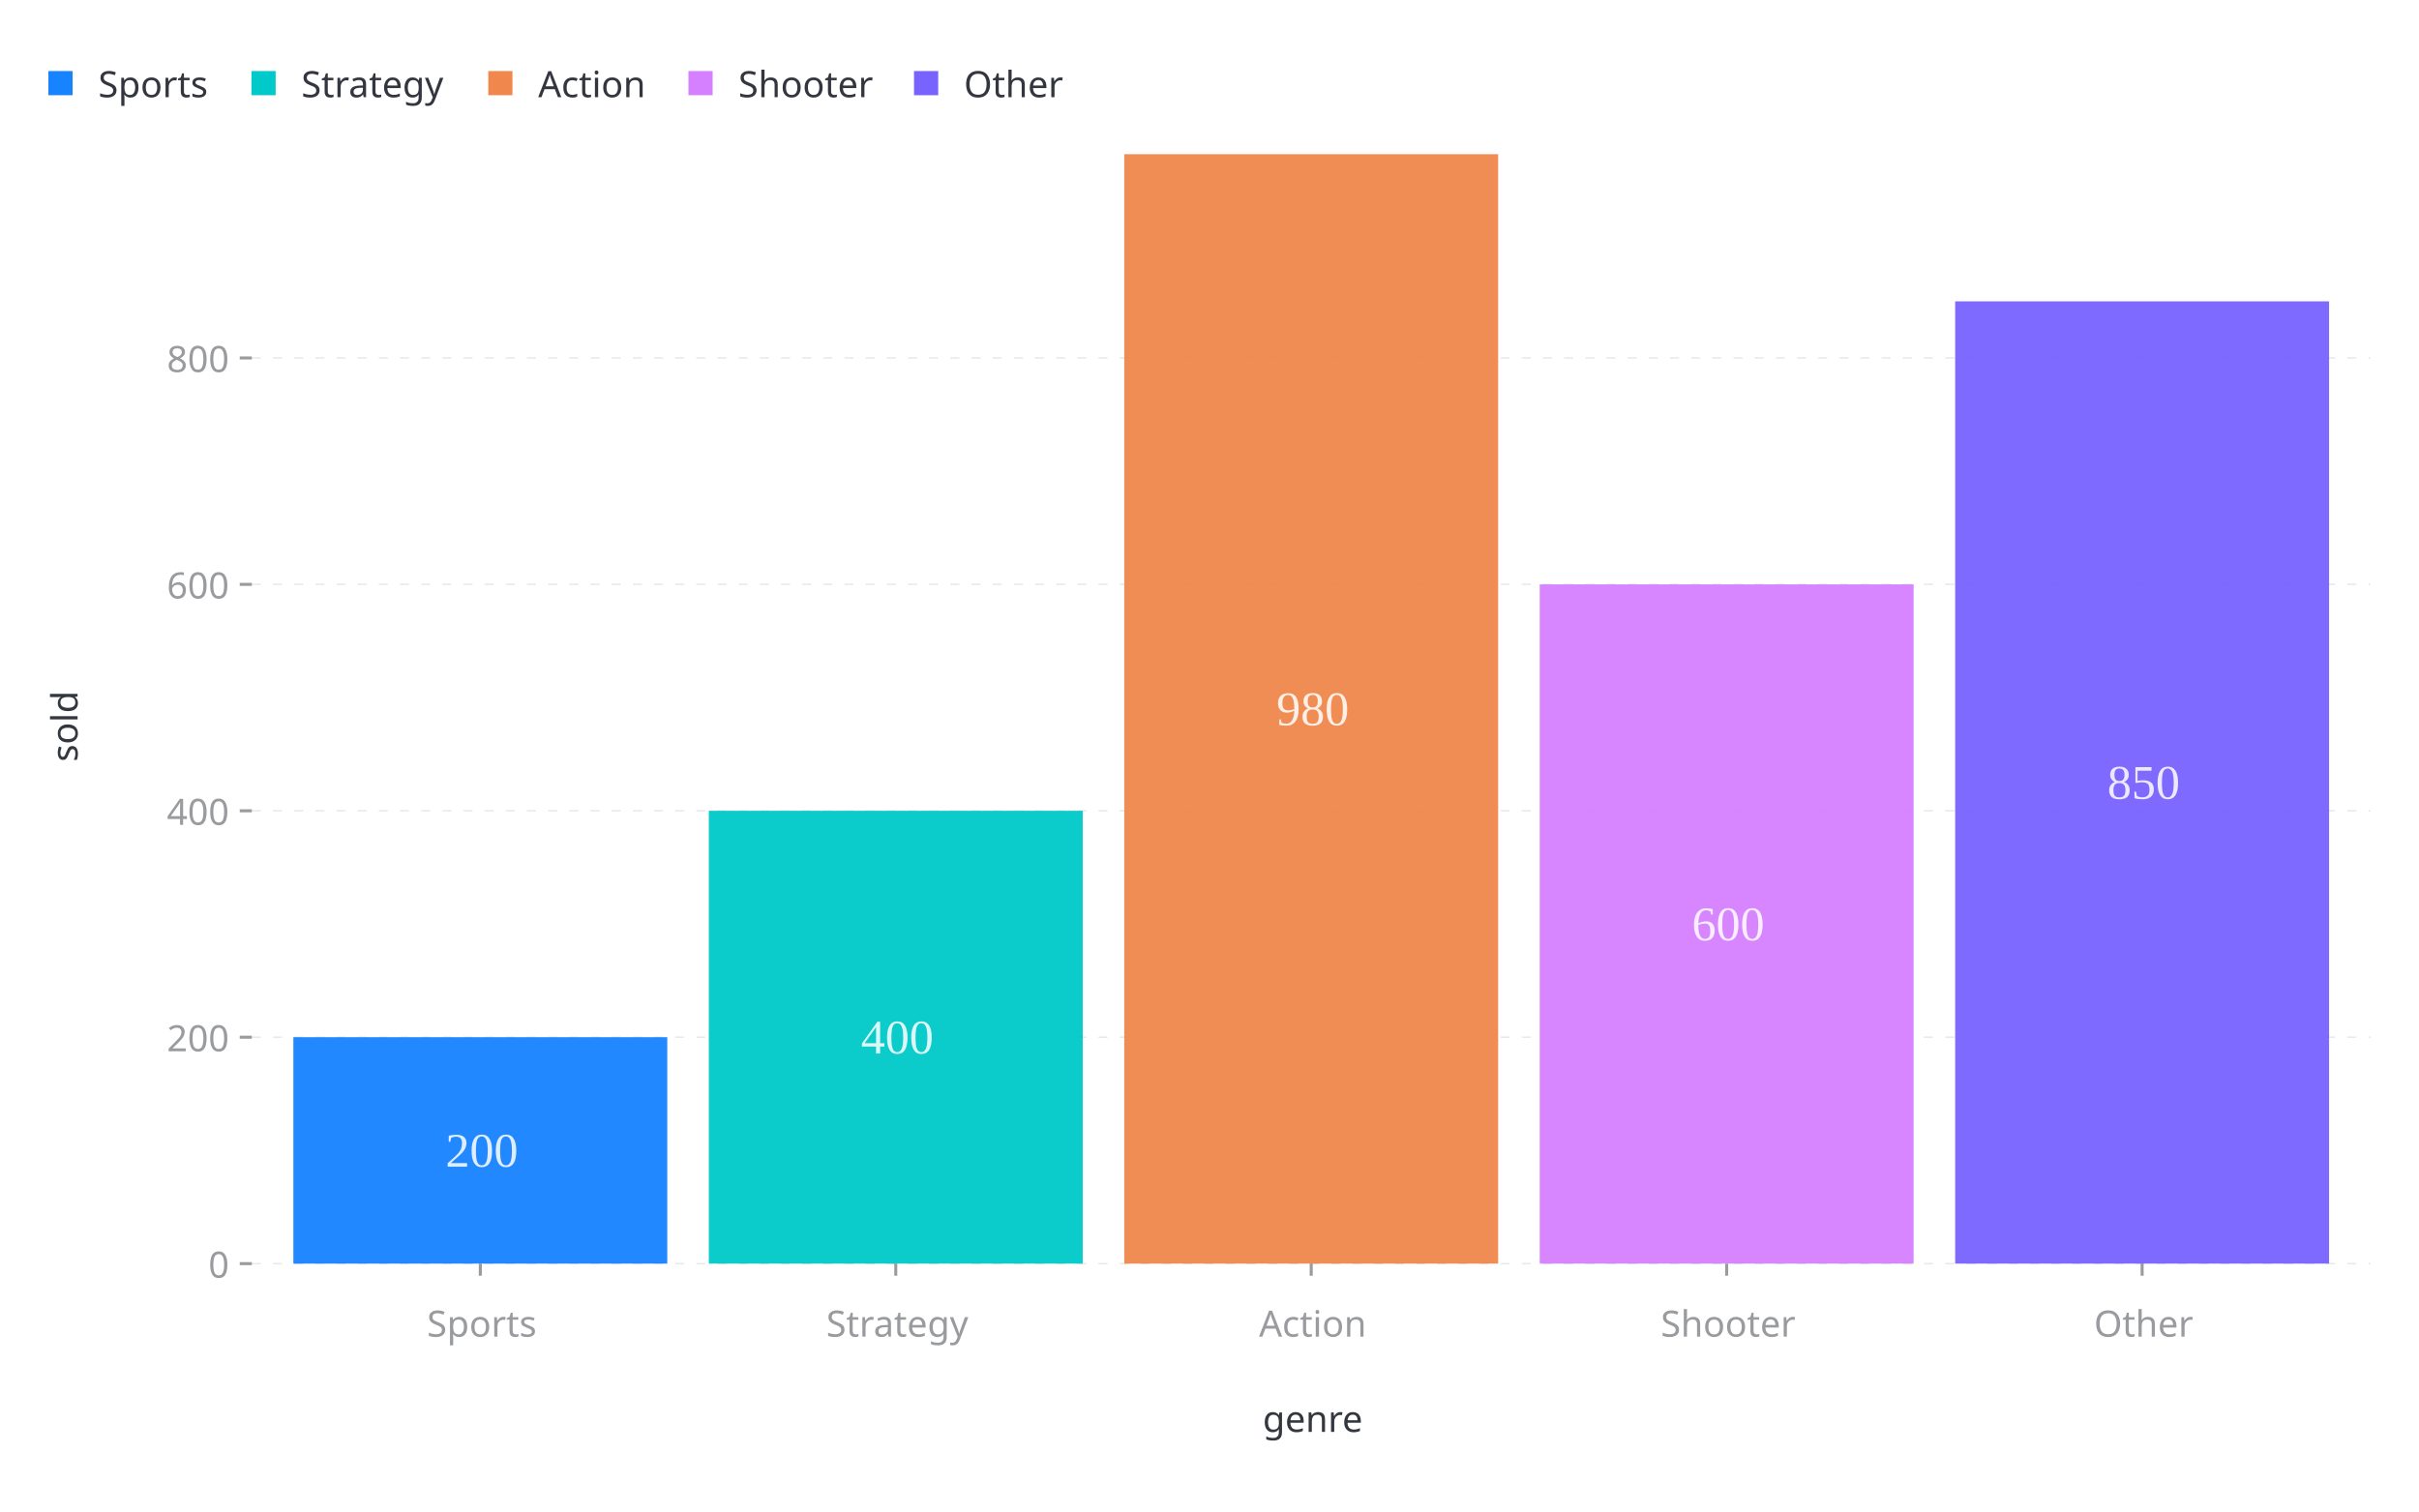
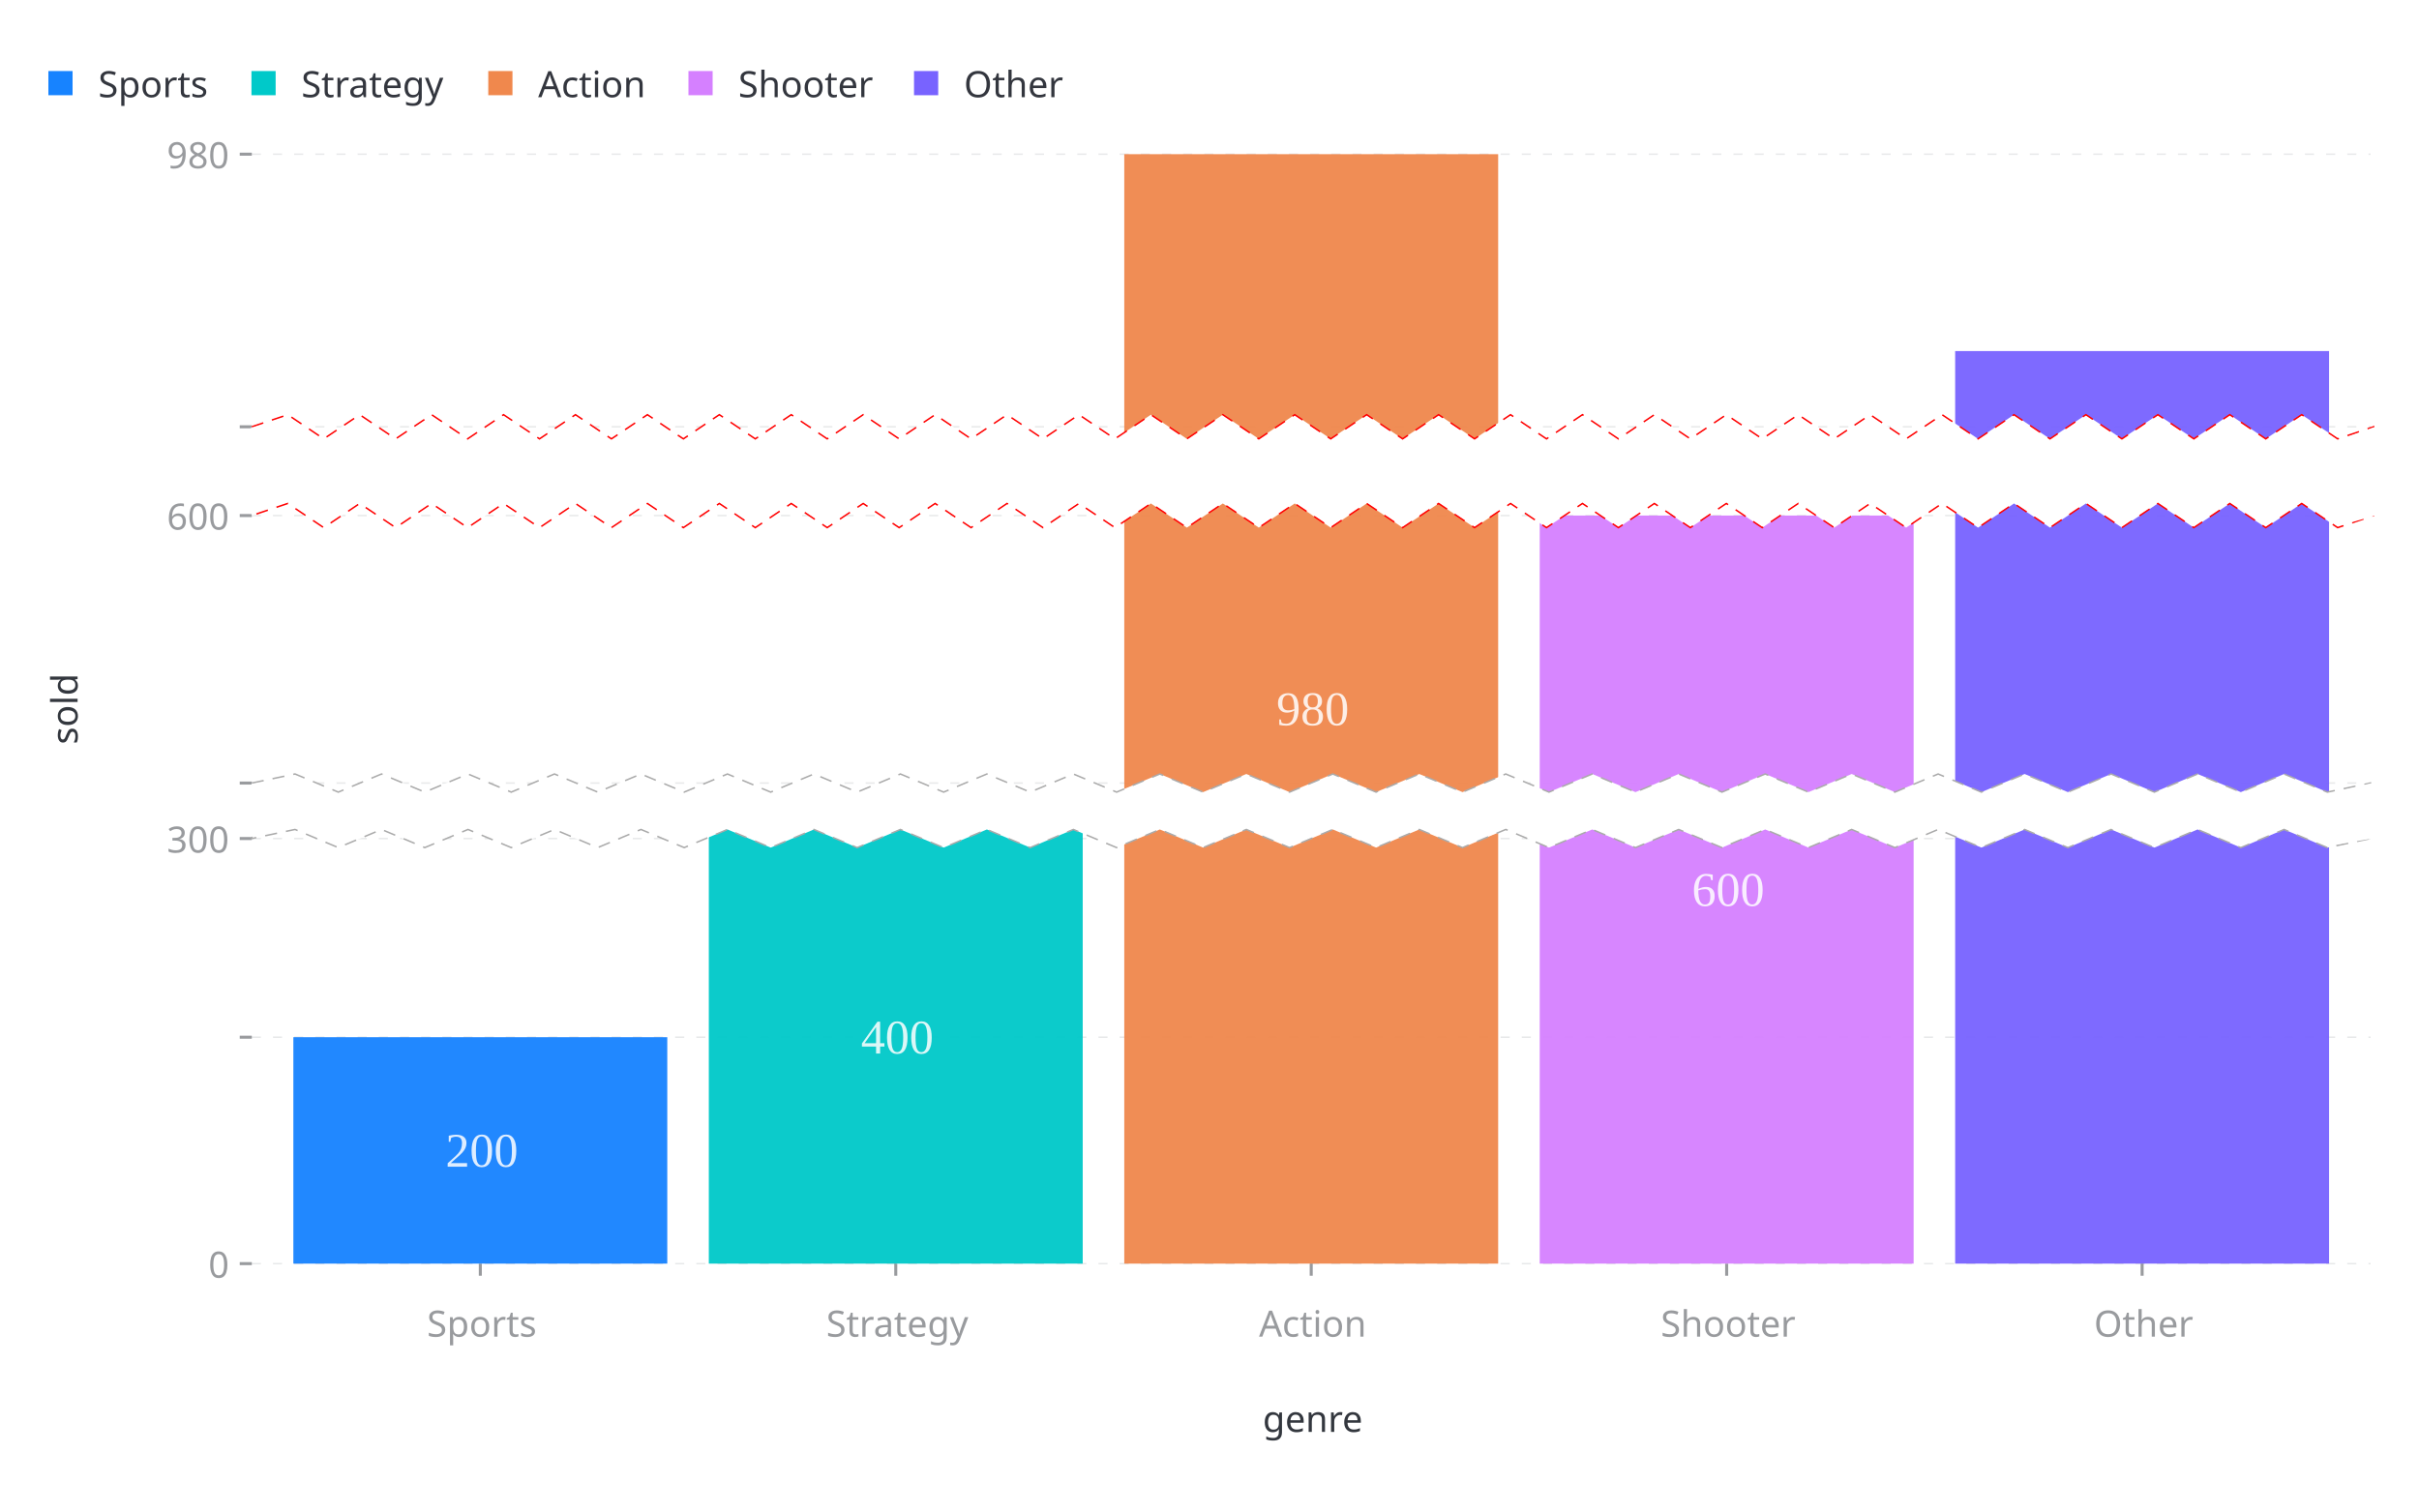
<svg xmlns="http://www.w3.org/2000/svg" width="800" height="500" color-interpolation-filters="sRGB" style="background: transparent;">
  <defs>
    <clipPath id="b" transform="matrix(1 0 0 1 -16 -16)">
      <use href="#a" transform="matrix(1 0 0 1 16 16)" />
    </clipPath>
  </defs>
  <g>
    <g fill="none">
      <g fill="none" class="view">
        <g>
          <path width="800" height="500" x="0" y="0" fill="rgba(0,0,0,0)" d="m0 0 800 0 0 500-800 0z" class="area" />
        </g>
        <g>
          <path width="768" height="468" x="16" y="16" fill="rgba(0,0,0,0)" d="m16 16 768 0 0 468-768 0z" class="area" />
        </g>
        <g>
          <path width="700.72" height="367" x="83.28" y="51" fill="rgba(0,0,0,0)" d="m83.28 51 700.72 0 0 367-700.72 0z" class="area" />
        </g>
        <g>
          <path width="700.72" height="367" x="83.28" y="51" fill="rgba(0,0,0,0)" d="m83.28 51 700.72 0 0 367-700.72 0z" class="area" />
        </g>
        <g fill="none" class="component">
          <g fill="none" transform="matrix(1 0 0 1 16 16)">
            <g fill="none" class="legend-category">
              <g fill="none" class="legend-title-group">
                <g fill="none" class="legend-title" />
              </g>
              <g fill="none" class="legend-items-group">
                <g fill="none" class="legend-items">
                  <g fill="none" class="items-navigator">
                    <g fill="none" class="navigator-content-group" clip-path="url(#b)">
                      <g fill="none" class="navigator-play-window">
                        <g fill="none" class="items-item-page">
                          <g fill="none" class="items-item">
                            <g fill="none" class="legend-category-item-background-group">
                              <g>
                                <path width="55.16" height="23" fill="rgba(0,0,0,0)" d="m0 0 55.16 0 0 23-55.16 0z" class="legend-category-item-background" visibility="visible" />
                              </g>
                            </g>
                            <g fill="none" class="legend-category-item-marker-group" transform="matrix(.5 0 0 .5 4 11.5)">
                              <g>
                                <path fill="rgba(23,131,255,1)" stroke-width="0" d="m-8-8 16 0 0 16-16 0Z" class="legend-category-item-marker" visibility="visible" />
                              </g>
                            </g>
                            <g fill="none" class="legend-category-item-label-group" transform="matrix(1 0 0 1 16 11.5)">
                              <g>
                                <text fill="rgba(29,33,41,1)" fill-opacity=".9" stroke-width="1" class="legend-category-item-label" dominant-baseline="central" dx=".5" dy="0" font-family="sans-serif" font-size="12" font-style="normal" font-variant="normal" font-weight="normal" paint-order="stroke" style="transform:translate(0px, 0px);" text-anchor="left" visibility="visible">Sports</text>
                              </g>
                            </g>
                            <g fill="none" class="legend-category-item-value-group" />
                          </g>
                          <g fill="none" class="items-item" transform="matrix(1 0 0 1 67.16 0)">
                            <g fill="none" class="legend-category-item-background-group">
                              <g>
                                <path width="66.32" height="23" fill="rgba(0,0,0,0)" d="m0 0 66.32 0 0 23-66.32 0z" class="legend-category-item-background" visibility="visible" />
                              </g>
                            </g>
                            <g fill="none" class="legend-category-item-marker-group" transform="matrix(.5 0 0 .5 4 11.5)">
                              <g>
                                <path fill="rgba(0,201,201,1)" stroke-width="0" d="m-8-8 16 0 0 16-16 0Z" class="legend-category-item-marker" visibility="visible" />
                              </g>
                            </g>
                            <g fill="none" class="legend-category-item-label-group" transform="matrix(1 0 0 1 16 11.5)">
                              <g>
                                <text fill="rgba(29,33,41,1)" fill-opacity=".9" stroke-width="1" class="legend-category-item-label" dominant-baseline="central" dx=".5" dy="0" font-family="sans-serif" font-size="12" font-style="normal" font-variant="normal" font-weight="normal" paint-order="stroke" style="transform:translate(0px, 0px);" text-anchor="left" visibility="visible">Strategy</text>
                              </g>
                            </g>
                            <g fill="none" class="legend-category-item-value-group" />
                          </g>
                          <g fill="none" class="items-item" transform="matrix(1 0 0 1 145.48 0)">
                            <g fill="none" class="legend-category-item-background-group">
                              <g>
                                <path width="54.2" height="23" fill="rgba(0,0,0,0)" d="m0 0 54.2 0 0 23-54.2 0z" class="legend-category-item-background" visibility="visible" />
                              </g>
                            </g>
                            <g fill="none" class="legend-category-item-marker-group" transform="matrix(.5 0 0 .5 4 11.5)">
                              <g>
                                <path fill="rgba(240,136,77,1)" stroke-width="0" d="m-8-8 16 0 0 16-16 0Z" class="legend-category-item-marker" visibility="visible" />
                              </g>
                            </g>
                            <g fill="none" class="legend-category-item-label-group" transform="matrix(1 0 0 1 16 11.5)">
                              <g>
                                <text fill="rgba(29,33,41,1)" fill-opacity=".9" stroke-width="1" class="legend-category-item-label" dominant-baseline="central" dx=".5" dy="0" font-family="sans-serif" font-size="12" font-style="normal" font-variant="normal" font-weight="normal" paint-order="stroke" style="transform:translate(0px, 0px);" text-anchor="left" visibility="visible">Action</text>
                              </g>
                            </g>
                            <g fill="none" class="legend-category-item-value-group" />
                          </g>
                          <g fill="none" class="items-item" transform="matrix(1 0 0 1 211.68 0)">
                            <g fill="none" class="legend-category-item-background-group">
                              <g>
                                <path width="62.6" height="23" fill="rgba(0,0,0,0)" d="m0 0 62.6 0 0 23-62.6 0z" class="legend-category-item-background" visibility="visible" />
                              </g>
                            </g>
                            <g fill="none" class="legend-category-item-marker-group" transform="matrix(.5 0 0 .5 4 11.5)">
                              <g>
                                <path fill="rgba(213,128,255,1)" stroke-width="0" d="m-8-8 16 0 0 16-16 0Z" class="legend-category-item-marker" visibility="visible" />
                              </g>
                            </g>
                            <g fill="none" class="legend-category-item-label-group" transform="matrix(1 0 0 1 16 11.5)">
                              <g>
                                <text fill="rgba(29,33,41,1)" fill-opacity=".9" stroke-width="1" class="legend-category-item-label" dominant-baseline="central" dx=".5" dy="0" font-family="sans-serif" font-size="12" font-style="normal" font-variant="normal" font-weight="normal" paint-order="stroke" style="transform:translate(0px, 0px);" text-anchor="left" visibility="visible">Shooter</text>
                              </g>
                            </g>
                            <g fill="none" class="legend-category-item-value-group" />
                          </g>
                          <g fill="none" class="items-item" transform="matrix(1 0 0 1 286.28 0)">
                            <g fill="none" class="legend-category-item-background-group">
                              <g>
                                <path width="49.76" height="23" fill="rgba(0,0,0,0)" d="m0 0 49.76 0 0 23-49.76 0z" class="legend-category-item-background" visibility="visible" />
                              </g>
                            </g>
                            <g fill="none" class="legend-category-item-marker-group" transform="matrix(.5 0 0 .5 4 11.5)">
                              <g>
                                <path fill="rgba(120,99,255,1)" stroke-width="0" d="m-8-8 16 0 0 16-16 0Z" class="legend-category-item-marker" visibility="visible" />
                              </g>
                            </g>
                            <g fill="none" class="legend-category-item-label-group" transform="matrix(1 0 0 1 16 11.5)">
                              <g>
                                <text fill="rgba(29,33,41,1)" fill-opacity=".9" stroke-width="1" class="legend-category-item-label" dominant-baseline="central" dx=".5" dy="0" font-family="sans-serif" font-size="12" font-style="normal" font-variant="normal" font-weight="normal" paint-order="stroke" style="transform:translate(0px, 0px);" text-anchor="left" visibility="visible">Other</text>
                              </g>
                            </g>
                            <g fill="none" class="legend-category-item-value-group" />
                          </g>
                        </g>
                      </g>
                    </g>
                    <g fill="none" class="navigator-controller" />
                    <g>
                      <path id="a" width="336.04" height="23" fill="none" d="m0 0 336.04 0 0 23-336.04 0z" class="navigator-clip-path" />
                    </g>
                  </g>
                </g>
              </g>
            </g>
          </g>
        </g>
        <g fill="none" class="component">
          <g fill="none" class="axis">
            <g fill="none" class="axis-grid-group" />
            <g fill="none" class="axis-main-group">
              <g fill="none" class="axis-line-group">
                <g>
                  <line x1="83.28" x2="784" y1="418" y2="418" fill="none" stroke="rgba(29,33,41,1)" stroke-opacity=".45" stroke-width=".5" class="axis-line axis-line" opacity="0" />
                </g>
              </g>
              <g fill="none" class="axis-tick-group">
                <g fill="none" class="axis-tick" transform="matrix(1 0 0 1 158.8478 418)">
                  <g>
                    <line x1="0" x2="0" y1="0" y2="4" fill="none" stroke="rgba(29,33,41,1)" stroke-width="1" class="axis-tick-item" opacity=".45" />
                  </g>
                </g>
                <g fill="none" class="axis-tick" transform="matrix(1 0 0 1 296.244 418)">
                  <g>
                    <line x1="0" x2="0" y1="0" y2="4" fill="none" stroke="rgba(29,33,41,1)" stroke-width="1" class="axis-tick-item" opacity=".45" />
                  </g>
                </g>
                <g fill="none" class="axis-tick" transform="matrix(1 0 0 1 433.64 418)">
                  <g>
                    <line x1="0" x2="0" y1="0" y2="4" fill="none" stroke="rgba(29,33,41,1)" stroke-width="1" class="axis-tick-item" opacity=".45" />
                  </g>
                </g>
                <g fill="none" class="axis-tick" transform="matrix(1 0 0 1 571.036 418)">
                  <g>
                    <line x1="0" x2="0" y1="0" y2="4" fill="none" stroke="rgba(29,33,41,1)" stroke-width="1" class="axis-tick-item" opacity=".45" />
                  </g>
                </g>
                <g fill="none" class="axis-tick" transform="matrix(1 0 0 1 708.4321 418)">
                  <g>
                    <line x1="0" x2="0" y1="0" y2="4" fill="none" stroke="rgba(29,33,41,1)" stroke-width="1" class="axis-tick-item" opacity=".45" />
                  </g>
                </g>
              </g>
              <g fill="none" class="axis-label-group">
                <g fill="none" class="axis-label" transform="matrix(1 0 0 1 158.8478 426)">
                  <g>
                    <text fill="rgba(29,33,41,1)" stroke-width="1" class="axis-label-item" dominant-baseline="central" dx=".5" dy="11.5" font-family="sans-serif" font-size="12" font-style="normal" font-variant="normal" font-weight="normal" opacity=".45" paint-order="stroke" style="transform:translate(0px, 0px);" text-anchor="middle" visibility="visible">Sports</text>
                  </g>
                </g>
                <g fill="none" class="axis-label" transform="matrix(1 0 0 1 296.244 426)">
                  <g>
                    <text fill="rgba(29,33,41,1)" stroke-width="1" class="axis-label-item" dominant-baseline="central" dx=".5" dy="11.5" font-family="sans-serif" font-size="12" font-style="normal" font-variant="normal" font-weight="normal" opacity=".45" paint-order="stroke" style="transform:translate(0px, 0px);" text-anchor="middle" visibility="visible">Strategy</text>
                  </g>
                </g>
                <g fill="none" class="axis-label" transform="matrix(1 0 0 1 433.64 426)">
                  <g>
                    <text fill="rgba(29,33,41,1)" stroke-width="1" class="axis-label-item" dominant-baseline="central" dx=".5" dy="11.5" font-family="sans-serif" font-size="12" font-style="normal" font-variant="normal" font-weight="normal" opacity=".45" paint-order="stroke" style="transform:translate(0px, 0px);" text-anchor="middle" visibility="visible">Action</text>
                  </g>
                </g>
                <g fill="none" class="axis-label" transform="matrix(1 0 0 1 571.036 426)">
                  <g>
                    <text fill="rgba(29,33,41,1)" stroke-width="1" class="axis-label-item" dominant-baseline="central" dx=".5" dy="11.5" font-family="sans-serif" font-size="12" font-style="normal" font-variant="normal" font-weight="normal" opacity=".45" paint-order="stroke" style="transform:translate(0px, 0px);" text-anchor="middle" visibility="visible">Shooter</text>
                  </g>
                </g>
                <g fill="none" class="axis-label" transform="matrix(1 0 0 1 708.4321 426)">
                  <g>
                    <text fill="rgba(29,33,41,1)" stroke-width="1" class="axis-label-item" dominant-baseline="central" dx=".5" dy="11.5" font-family="sans-serif" font-size="12" font-style="normal" font-variant="normal" font-weight="normal" opacity=".45" paint-order="stroke" style="transform:translate(0px, 0px);" text-anchor="middle" visibility="visible">Other</text>
                  </g>
                </g>
              </g>
            </g>
            <g fill="none" class="axis-title-group" transform="matrix(1 0 0 1 433.64 472.5)">
              <g transform="matrix(1 0 0 1 0 8)">
                <text fill="rgba(29,33,41,1)" stroke-width="1" class="axis-title" dominant-baseline="central" dx=".5" dy="-11.5" font-family="sans-serif" font-size="12" font-style="normal" font-variant="normal" font-weight="normal" opacity=".9" paint-order="stroke" style="transform:translate(0px, 0px);" text-anchor="middle">genre</text>
              </g>
            </g>
          </g>
        </g>
        <g fill="none" class="component">
          <g fill="none" class="axis">
            <g fill="none" class="axis-grid-group">
              <g fill="none" class="axis-grid">
                <g fill="none" class="grid-line-group">
                  <g>
                    <path fill="none" stroke="rgba(29,33,41,1)" stroke-dasharray="3,4" stroke-opacity=".1" stroke-width=".5" d="m83.28 418 700.72 0" class="grid-line" />
                  </g>
                  <g>
                    <path fill="none" stroke="rgba(29,33,41,1)" stroke-dasharray="3,4" stroke-opacity=".1" stroke-width=".5" d="m83.28 343.102 700.72 0" class="grid-line" />
                  </g>
                  <g>
-                     <path fill="none" stroke="rgba(29,33,41,1)" stroke-dasharray="3,4" stroke-opacity=".1" stroke-width=".5" d="m83.28 268.204 700.72 0" class="grid-line" />
-                   </g>
-                   <g>
-                     <path fill="none" stroke="rgba(29,33,41,1)" stroke-dasharray="3,4" stroke-opacity=".1" stroke-width=".5" d="m83.28 193.306 700.72 0" class="grid-line" />
-                   </g>
-                   <g>
-                     <path fill="none" stroke="rgba(29,33,41,1)" stroke-dasharray="3,4" stroke-opacity=".1" stroke-width=".5" d="m83.28 118.408 700.72 0" class="grid-line" />
+                     <path fill="none" stroke="rgba(29,33,41,1)" stroke-dasharray="3,4" stroke-opacity=".1" stroke-width=".5" d="m83.28 277.379 700.72 0" class="grid-line" />
+                   </g>
+                   <g>
+                     <path fill="none" stroke="rgba(29,33,41,1)" stroke-dasharray="3,4" stroke-opacity=".1" stroke-width=".5" d="m83.28 259.029 700.72 0" class="grid-line" />
+                   </g>
+                   <g>
+                     <path fill="none" stroke="rgba(29,33,41,1)" stroke-dasharray="3,4" stroke-opacity=".1" stroke-width=".5" d="m83.28 170.537 700.72 0" class="grid-line" />
+                   </g>
+                   <g>
+                     <path fill="none" stroke="rgba(29,33,41,1)" stroke-dasharray="3,4" stroke-opacity=".1" stroke-width=".5" d="m83.28 141.177 700.72 0" class="grid-line" />
+                   </g>
+                   <g>
+                     <path fill="none" stroke="rgba(29,33,41,1)" stroke-dasharray="3,4" stroke-opacity=".1" stroke-width=".5" d="m83.28 51 700.72 0" class="grid-line" />
                  </g>
                </g>
                <g fill="none" class="grid-region-group" />
              </g>
            </g>
            <g fill="none" class="axis-main-group">
              <g fill="none" class="axis-line-group">
                <g>
                  <line x1="83.28" x2="83.28" y1="418" y2="51" fill="none" stroke="rgba(29,33,41,1)" stroke-opacity=".45" stroke-width=".5" class="axis-line axis-line" opacity="0" />
                </g>
              </g>
              <g fill="none" class="axis-tick-group">
                <g fill="none" class="axis-tick" transform="matrix(1 0 0 1 83.28 418)">
                  <g>
                    <line x1="0" x2="-4" y1="0" y2="0" fill="none" stroke="rgba(29,33,41,1)" stroke-width="1" class="axis-tick-item" opacity=".45" />
                  </g>
                </g>
                <g fill="none" class="axis-tick" transform="matrix(1 0 0 1 83.28 343.102)">
                  <g>
                    <line x1="0" x2="-4" y1="0" y2="0" fill="none" stroke="rgba(29,33,41,1)" stroke-width="1" class="axis-tick-item" opacity=".45" />
                  </g>
                </g>
-                 <g fill="none" class="axis-tick" transform="matrix(1 0 0 1 83.28 268.204)">
-                   <g>
-                     <line x1="0" x2="-4" y1="0" y2="0" fill="none" stroke="rgba(29,33,41,1)" stroke-width="1" class="axis-tick-item" opacity=".45" />
-                   </g>
-                 </g>
-                 <g fill="none" class="axis-tick" transform="matrix(1 0 0 1 83.28 193.3061)">
-                   <g>
-                     <line x1="0" x2="-4" y1="0" y2="0" fill="none" stroke="rgba(29,33,41,1)" stroke-width="1" class="axis-tick-item" opacity=".45" />
-                   </g>
-                 </g>
-                 <g fill="none" class="axis-tick" transform="matrix(1 0 0 1 83.28 118.4082)">
+                 <g fill="none" class="axis-tick" transform="matrix(1 0 0 1 83.28 277.379)">
+                   <g>
+                     <line x1="0" x2="-4" y1="0" y2="0" fill="none" stroke="rgba(29,33,41,1)" stroke-width="1" class="axis-tick-item" opacity=".45" />
+                   </g>
+                 </g>
+                 <g fill="none" class="axis-tick" transform="matrix(1 0 0 1 83.28 259.029)">
+                   <g>
+                     <line x1="0" x2="-4" y1="0" y2="0" fill="none" stroke="rgba(29,33,41,1)" stroke-width="1" class="axis-tick-item" opacity=".45" />
+                   </g>
+                 </g>
+                 <g fill="none" class="axis-tick" transform="matrix(1 0 0 1 83.28 170.5371)">
+                   <g>
+                     <line x1="0" x2="-4" y1="0" y2="0" fill="none" stroke="rgba(29,33,41,1)" stroke-width="1" class="axis-tick-item" opacity=".45" />
+                   </g>
+                 </g>
+                 <g fill="none" class="axis-tick" transform="matrix(1 0 0 1 83.28 141.1771)">
+                   <g>
+                     <line x1="0" x2="-4" y1="0" y2="0" fill="none" stroke="rgba(29,33,41,1)" stroke-width="1" class="axis-tick-item" opacity=".45" />
+                   </g>
+                 </g>
+                 <g fill="none" class="axis-tick" transform="matrix(1 0 0 1 83.28 51)">
                  <g>
                    <line x1="0" x2="-4" y1="0" y2="0" fill="none" stroke="rgba(29,33,41,1)" stroke-width="1" class="axis-tick-item" opacity=".45" />
                  </g>
                </g>
              </g>
              <g fill="none" class="axis-label-group">
                <g fill="none" class="axis-label" transform="matrix(1 0 0 1 75.28 418)">
                  <g>
                    <text fill="rgba(29,33,41,1)" stroke-width="1" class="axis-label-item" dominant-baseline="central" dx=".5" dy="0" font-family="sans-serif" font-size="12" font-style="normal" font-variant="normal" font-weight="normal" opacity=".45" paint-order="stroke" style="transform:translate(0px, 0px);" text-anchor="end" visibility="visible">0</text>
                  </g>
                </g>
                <g fill="none" class="axis-label" transform="matrix(1 0 0 1 75.28 343.102)">
                  <g>
-                     <text fill="rgba(29,33,41,1)" stroke-width="1" class="axis-label-item" dominant-baseline="central" dx=".5" dy="0" font-family="sans-serif" font-size="12" font-style="normal" font-variant="normal" font-weight="normal" opacity=".45" paint-order="stroke" style="transform:translate(0px, 0px);" text-anchor="end" visibility="visible">200</text>
-                   </g>
-                 </g>
-                 <g fill="none" class="axis-label" transform="matrix(1 0 0 1 75.28 268.204)">
-                   <g>
-                     <text fill="rgba(29,33,41,1)" stroke-width="1" class="axis-label-item" dominant-baseline="central" dx=".5" dy="0" font-family="sans-serif" font-size="12" font-style="normal" font-variant="normal" font-weight="normal" opacity=".45" paint-order="stroke" style="transform:translate(0px, 0px);" text-anchor="end" visibility="visible">400</text>
-                   </g>
-                 </g>
-                 <g fill="none" class="axis-label" transform="matrix(1 0 0 1 75.28 193.3061)">
+                     <text fill="rgba(29,33,41,1)" stroke-width="1" class="axis-label-item" dominant-baseline="central" dx=".5" dy="0" font-family="sans-serif" font-size="12" font-style="normal" font-variant="normal" font-weight="normal" opacity=".45" paint-order="stroke" style="transform:translate(0px, 0px);" text-anchor="end" visibility="hidden">200</text>
+                   </g>
+                 </g>
+                 <g fill="none" class="axis-label" transform="matrix(1 0 0 1 75.28 277.379)">
+                   <g>
+                     <text fill="rgba(29,33,41,1)" stroke-width="1" class="axis-label-item" dominant-baseline="central" dx=".5" dy="0" font-family="sans-serif" font-size="12" font-style="normal" font-variant="normal" font-weight="normal" opacity=".45" paint-order="stroke" style="transform:translate(0px, 0px);" text-anchor="end" visibility="visible">300</text>
+                   </g>
+                 </g>
+                 <g fill="none" class="axis-label" transform="matrix(1 0 0 1 75.28 259.029)">
+                   <g>
+                     <text fill="rgba(29,33,41,1)" stroke-width="1" class="axis-label-item" dominant-baseline="central" dx=".5" dy="0" font-family="sans-serif" font-size="12" font-style="normal" font-variant="normal" font-weight="normal" opacity=".45" paint-order="stroke" style="transform:translate(0px, 0px);" text-anchor="end" visibility="hidden">500</text>
+                   </g>
+                 </g>
+                 <g fill="none" class="axis-label" transform="matrix(1 0 0 1 75.28 170.5371)">
                  <g>
                    <text fill="rgba(29,33,41,1)" stroke-width="1" class="axis-label-item" dominant-baseline="central" dx=".5" dy="0" font-family="sans-serif" font-size="12" font-style="normal" font-variant="normal" font-weight="normal" opacity=".45" paint-order="stroke" style="transform:translate(0px, 0px);" text-anchor="end" visibility="visible">600</text>
                  </g>
                </g>
-                 <g fill="none" class="axis-label" transform="matrix(1 0 0 1 75.28 118.4082)">
-                   <g>
-                     <text fill="rgba(29,33,41,1)" stroke-width="1" class="axis-label-item" dominant-baseline="central" dx=".5" dy="0" font-family="sans-serif" font-size="12" font-style="normal" font-variant="normal" font-weight="normal" opacity=".45" paint-order="stroke" style="transform:translate(0px, 0px);" text-anchor="end" visibility="visible">800</text>
-                   </g>
-                 </g>
-               </g>
-             </g>
-             <g fill="none" class="axis-title-group" transform="matrix(1 0 0 1 28.5 240.25)">
+                 <g fill="none" class="axis-label" transform="matrix(1 0 0 1 75.28 141.1771)">
+                   <g>
+                     <text fill="rgba(29,33,41,1)" stroke-width="1" class="axis-label-item" dominant-baseline="central" dx=".5" dy="0" font-family="sans-serif" font-size="12" font-style="normal" font-variant="normal" font-weight="normal" opacity=".45" paint-order="stroke" style="transform:translate(0px, 0px);" text-anchor="end" visibility="hidden">800</text>
+                   </g>
+                 </g>
+                 <g fill="none" class="axis-label" transform="matrix(1 0 0 1 75.28 51)">
+                   <g>
+                     <text fill="rgba(29,33,41,1)" stroke-width="1" class="axis-label-item" dominant-baseline="central" dx=".5" dy="0" font-family="sans-serif" font-size="12" font-style="normal" font-variant="normal" font-weight="normal" opacity=".45" paint-order="stroke" style="transform:translate(0px, 0px);" text-anchor="end" visibility="visible">980</text>
+                   </g>
+                 </g>
+               </g>
+             </g>
+             <g fill="none" class="axis-title-group" transform="matrix(1 0 0 1 28.5 234.5)">
              <g transform="matrix(0 -1 1 0 -7.5 .5)">
                <text fill="rgba(29,33,41,1)" stroke-width="1" class="axis-title" dominant-baseline="central" dx=".5" dy="0" font-family="sans-serif" font-size="12" font-style="normal" font-variant="normal" font-weight="normal" opacity=".9" paint-order="stroke" style="transform:translate(0px, 0px);" text-anchor="middle">sold</text>
              </g>
            </g>
          </g>
        </g>
        <g transform="matrix(1 0 0 1 83.28 51)">
          <path width="700.72" height="367" fill="rgba(0,0,0,0)" d="m0 0 700.72 0 0 367-700.72 0z" class="plot" />
          <g fill="none" class="main-layer">
            <g>
              <path width="123.656" height="74.898" x="13.74" y="292.102" fill="rgba(23,131,255,1)" fill-opacity=".95" stroke="rgba(23,131,255,1)" stroke-width="0" d="m13.74 292.102 123.656 0 0 74.898-123.656 0z" class="element" />
            </g>
            <g>
              <path width="123.656" height="149.796" x="151.136" y="217.204" fill="rgba(0,201,201,1)" fill-opacity=".95" stroke="rgba(0,201,201,1)" stroke-width="0" d="m151.136 217.204 123.656 0 0 149.796-123.656 0z" class="element" />
            </g>
            <g>
              <path width="123.656" height="367" x="288.532" y="0" fill="rgba(240,136,77,1)" fill-opacity=".95" stroke="rgba(240,136,77,1)" stroke-width="0" d="m288.532 0 123.656 0 0 367-123.656 0z" class="element" />
            </g>
            <g>
-               <path width="123.656" height="224.694" x="425.928" y="142.306" fill="rgba(213,128,255,1)" fill-opacity=".95" stroke="rgba(213,128,255,1)" stroke-width="0" d="m425.928 142.306 123.656 0 0 224.694-123.656 0z" class="element" />
-             </g>
-             <g>
-               <path width="123.656" height="318.316" x="563.324" y="48.684" fill="rgba(120,99,255,1)" fill-opacity=".95" stroke="rgba(120,99,255,1)" stroke-width="0" d="m563.324 48.684 123.656 0 0 318.316-123.656 0z" class="element" />
+               <path width="123.656" height="247.463" x="425.928" y="119.537" fill="rgba(213,128,255,1)" fill-opacity=".95" stroke="rgba(213,128,255,1)" stroke-width="0" d="m425.928 119.537 123.656 0 0 247.463-123.656 0z" class="element" />
+             </g>
+             <g>
+               <path width="123.656" height="301.872" x="563.324" y="65.128" fill="rgba(120,99,255,1)" fill-opacity=".95" stroke="rgba(120,99,255,1)" stroke-width="0" d="m563.324 65.128 123.656 0 0 301.872-123.656 0z" class="element" />
            </g>
          </g>
          <g fill="none" class="label-layer">
            <g fill="none" class="label" transform="matrix(1 0 0 1 75.5678 329.551)">
              <g>
                <path width="31.4" height="31" x="-15.2" y="-15.5" fill="none" d="m-15.2-15.5 31.4 0 0 31-31.4 0z" />
              </g>
              <g>
                <text fill="rgba(255,255,255,1)" fill-opacity=".85" dominant-baseline="central" dx=".5" dy="0" font-size="16" font-weight="normal" paint-order="stroke" style="transform:translate(0px, 0px);" text-anchor="middle">200</text>
              </g>
              <g>
                <path fill="none" d="m0 0 0 0" />
              </g>
            </g>
            <g fill="none" class="label" transform="matrix(1 0 0 1 212.964 292.102)">
              <g>
                <path width="32.04" height="31" x="-15.52" y="-15.5" fill="none" d="m-15.52-15.5 32.04 0 0 31-32.04 0z" />
              </g>
              <g>
                <text fill="rgba(255,255,255,1)" fill-opacity=".85" dominant-baseline="central" dx=".5" dy="0" font-size="16" font-weight="normal" paint-order="stroke" style="transform:translate(0px, 0px);" text-anchor="middle">400</text>
              </g>
              <g>
                <path fill="none" d="m0 0 0 0" />
              </g>
            </g>
            <g fill="none" class="label" transform="matrix(1 0 0 1 350.36 183.5)">
              <g>
                <path width="32.04" height="31" x="-15.52" y="-15.5" fill="none" d="m-15.52-15.5 32.04 0 0 31-32.04 0z" />
              </g>
              <g>
                <text fill="rgba(255,255,255,1)" fill-opacity=".85" dominant-baseline="central" dx=".5" dy="0" font-size="16" font-weight="normal" paint-order="stroke" style="transform:translate(0px, 0px);" text-anchor="middle">980</text>
              </g>
              <g>
                <path fill="none" d="m0 0 0 0" />
              </g>
            </g>
-             <g fill="none" class="label" transform="matrix(1 0 0 1 487.756 254.653)">
+             <g fill="none" class="label" transform="matrix(1 0 0 1 487.756 243.2686)">
              <g>
                <path width="31.88" height="31" x="-15.44" y="-15.5" fill="none" d="m-15.44-15.5 31.88 0 0 31-31.88 0z" />
              </g>
              <g>
                <text fill="rgba(255,255,255,1)" fill-opacity=".85" dominant-baseline="central" dx=".5" dy="0" font-size="16" font-weight="normal" paint-order="stroke" style="transform:translate(0px, 0px);" text-anchor="middle">600</text>
              </g>
              <g>
                <path fill="none" d="m0 0 0 0" />
              </g>
            </g>
-             <g fill="none" class="label" transform="matrix(1 0 0 1 625.1522 207.8418)">
+             <g fill="none" class="label" transform="matrix(1 0 0 1 625.1522 216.064)">
              <g>
                <path width="31.72" height="31" x="-15.36" y="-15.5" fill="none" d="m-15.36-15.5 31.72 0 0 31-31.72 0z" />
              </g>
              <g>
                <text fill="rgba(255,255,255,1)" fill-opacity=".85" dominant-baseline="central" dx=".5" dy="0" font-size="16" font-weight="normal" paint-order="stroke" style="transform:translate(0px, 0px);" text-anchor="middle">850</text>
              </g>
              <g>
                <path fill="none" d="m0 0 0 0" />
              </g>
            </g>
          </g>
-           <g fill="none" class="axis-breaks" />
-           <g fill="none" class="axis-breaks" />
+           <g fill="none" class="axis-breaks">
+             <g>
+               <path fill="rgba(255,255,255,1)" stroke="rgba(170,170,170,1)" stroke-dasharray="4,3" stroke-width=".5" d="m0 208.029 14.3-3 14.3 6 14.3-6 14.3 6 14.3-6 14.3 6 14.3-6 14.3 6 14.3-6 14.3 6 14.3-6 14.3 6 14.3-6 14.3 6 14.3-6 14.3 6 14.3-6 14.3 6 14.3-6 14.3 6 14.3-6 14.3 6 14.3-6 14.3 6 14.3-6 14.3 6 14.3-6 14.3 6 14.3-6 14.3 6 14.3-6 14.3 6 14.3-6 14.3 6 14.3-6 14.3 6 14.3-6 14.3 6 14.3-6 14.3 6 14.3-6 14.3 6 14.3-6 14.3 6 14.3-6 14.3 6 14.3-6 14.3 6 14.3-3 0 18.35 0 0-14.3 3-14.3-6-14.3 6-14.3-6-14.3 6-14.3-6-14.3 6-14.3-6-14.3 6-14.3-6-14.3 6-14.3-6-14.3 6-14.3-6-14.3 6-14.3-6-14.3 6-14.3-6-14.3 6-14.3-6-14.3 6-14.3-6-14.3 6-14.3-6-14.3 6-14.3-6-14.3 6-14.3-6-14.3 6-14.3-6-14.3 6-14.3-6-14.3 6-14.3-6-14.3 6-14.3-6-14.3 6-14.3-6-14.3 6-14.3-6-14.3 6-14.3-6-14.3 6-14.3-6-14.3 6-14.3-6-14.3 6-14.3-6-14.3 3Z" />
+             </g>
+             <g>
+               <path fill="rgba(255,255,255,1)" stroke="rgba(170,170,170,1)" stroke-dasharray="4,3" stroke-width="0" d="m-.5 208.529 14.8-3 14.3 6 14.3-6 14.3 6 14.3-6 14.3 6 14.3-6 14.3 6 14.3-6 14.3 6 14.3-6 14.3 6 14.3-6 14.3 6 14.3-6 14.3 6 14.3-6 14.3 6 14.3-6 14.3 6 14.3-6 14.3 6 14.3-6 14.3 6 14.3-6 14.3 6 14.3-6 14.3 6 14.3-6 14.3 6 14.3-6 14.3 6 14.3-6 14.3 6 14.3-6 14.3 6 14.3-6 14.3 6 14.3-6 14.3 6 14.3-6 14.3 6 14.3-6 14.3 6 14.3-6 14.3 6 14.3-6 14.3 6 14.8-3.5 0 17.85 0 .5-14.8 2.5-14.3-6-14.3 6-14.3-6-14.3 6-14.3-6-14.3 6-14.3-6-14.3 6-14.3-6-14.3 6-14.3-6-14.3 6-14.3-6-14.3 6-14.3-6-14.3 6-14.3-6-14.3 6-14.3-6-14.3 6-14.3-6-14.3 6-14.3-6-14.3 6-14.3-6-14.3 6-14.3-6-14.3 6-14.3-6-14.3 6-14.3-6-14.3 6-14.3-6-14.3 6-14.3-6-14.3 6-14.3-6-14.3 6-14.3-6-14.3 6-14.3-6-14.3 6-14.3-6-14.3 6-14.3-6-14.3 6-14.3-6-14.8 3Z" />
+             </g>
+           </g>
+           <g fill="none" class="axis-breaks">
+             <g>
+               <path fill="rgba(255,255,255,1)" stroke="rgba(255,0,0,1)" stroke-dasharray="4,3" stroke-width=".5" d="m0 90.177 11.894-4 11.893 8 11.894-8 11.893 8 11.894-8 11.894 8 11.893-8 11.894 8 11.893-8 11.894 8 11.894-8 11.893 8 11.894-8 11.893 8 11.894-8 11.893 8 11.894-8 11.894 8 11.893-8 11.894 8 11.893-8 11.894 8 11.894-8 11.893 8 11.894-8 11.893 8 11.894-8 11.894 8 11.893-8 11.894 8 11.893-8 11.894 8 11.894-8 11.893 8 11.894-8 11.893 8 11.894-8 11.894 8 11.893-8 11.894 8 11.893-8 11.894 8 11.894-8 11.893 8 11.894-8 11.893 8 11.894-8 11.893 8 11.894-8 11.894 8 11.893-8 11.894 8 11.893-8 11.894 8 11.894-8 11.893 8 11.894-8 11.893 8 11.894-4 0 29.36 0 0-11.894 4-11.893-8-11.894 8-11.893-8-11.894 8-11.894-8-11.893 8-11.894-8-11.893 8-11.894-8-11.894 8-11.893-8-11.894 8-11.893-8-11.894 8-11.893-8-11.894 8-11.894-8-11.893 8-11.894-8-11.893 8-11.894-8-11.894 8-11.893-8-11.894 8-11.893-8-11.894 8-11.894-8-11.893 8-11.894-8-11.893 8-11.894-8-11.894 8-11.893-8-11.894 8-11.893-8-11.894 8-11.894-8-11.893 8-11.894-8-11.893 8-11.894-8-11.894 8-11.893-8-11.894 8-11.893-8-11.894 8-11.893-8-11.894 8-11.894-8-11.893 8-11.894-8-11.893 8-11.894-8-11.894 8-11.893-8-11.894 8-11.893-8-11.894 4Z" />
+             </g>
+             <g>
+               <path fill="rgba(255,255,255,1)" stroke="rgba(255,0,0,1)" stroke-dasharray="4,3" stroke-width="0" d="m-.5 90.677 12.394-4 11.893 8 11.894-8 11.893 8 11.894-8 11.894 8 11.893-8 11.894 8 11.893-8 11.894 8 11.894-8 11.893 8 11.894-8 11.893 8 11.894-8 11.893 8 11.894-8 11.894 8 11.893-8 11.894 8 11.893-8 11.894 8 11.894-8 11.893 8 11.894-8 11.893 8 11.894-8 11.894 8 11.893-8 11.894 8 11.893-8 11.894 8 11.894-8 11.893 8 11.894-8 11.893 8 11.894-8 11.894 8 11.893-8 11.894 8 11.893-8 11.894 8 11.894-8 11.893 8 11.894-8 11.893 8 11.894-8 11.893 8 11.894-8 11.894 8 11.893-8 11.894 8 11.893-8 11.894 8 11.894-8 11.893 8 11.894-8 11.893 8 12.394-4.5 0 28.86 0 .5-12.394 3.5-11.893-8-11.894 8-11.893-8-11.894 8-11.894-8-11.893 8-11.894-8-11.893 8-11.894-8-11.894 8-11.893-8-11.894 8-11.893-8-11.894 8-11.893-8-11.894 8-11.894-8-11.893 8-11.894-8-11.893 8-11.894-8-11.894 8-11.893-8-11.894 8-11.893-8-11.894 8-11.894-8-11.893 8-11.894-8-11.893 8-11.894-8-11.894 8-11.893-8-11.894 8-11.893-8-11.894 8-11.894-8-11.893 8-11.894-8-11.893 8-11.894-8-11.894 8-11.893-8-11.894 8-11.893-8-11.894 8-11.893-8-11.894 8-11.894-8-11.893 8-11.894-8-11.893 8-11.894-8-11.894 8-11.893-8-11.894 8-11.893-8-12.394 4Z" />
+             </g>
+           </g>
        </g>
      </g>
    </g>
  </g>
</svg>
